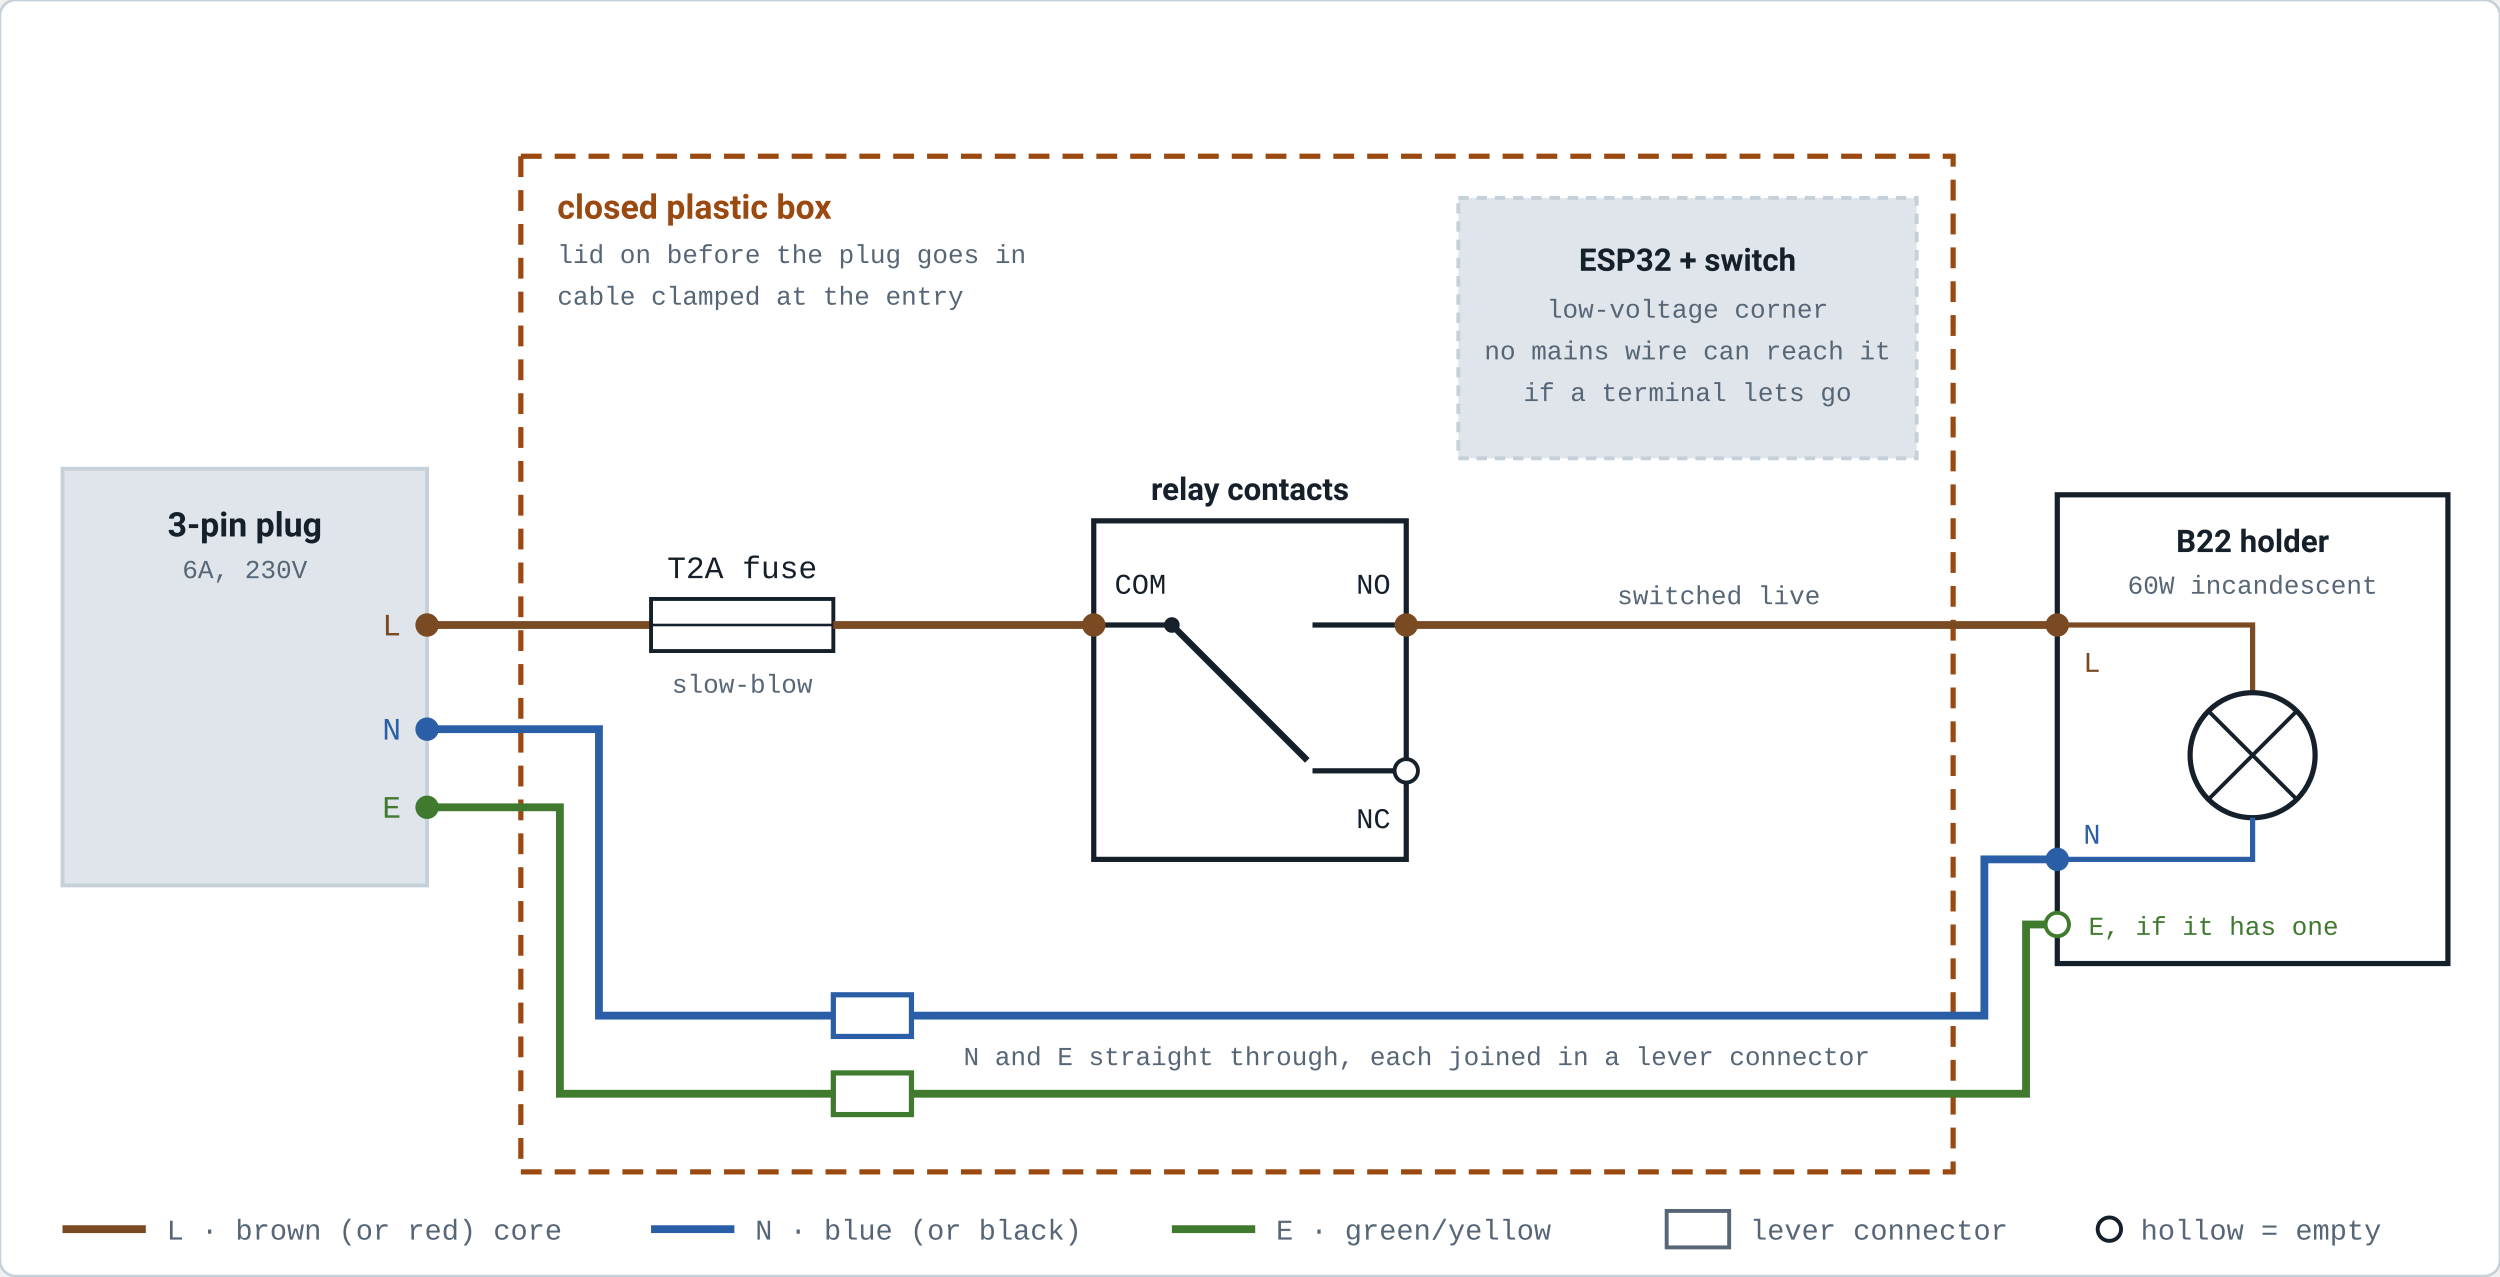
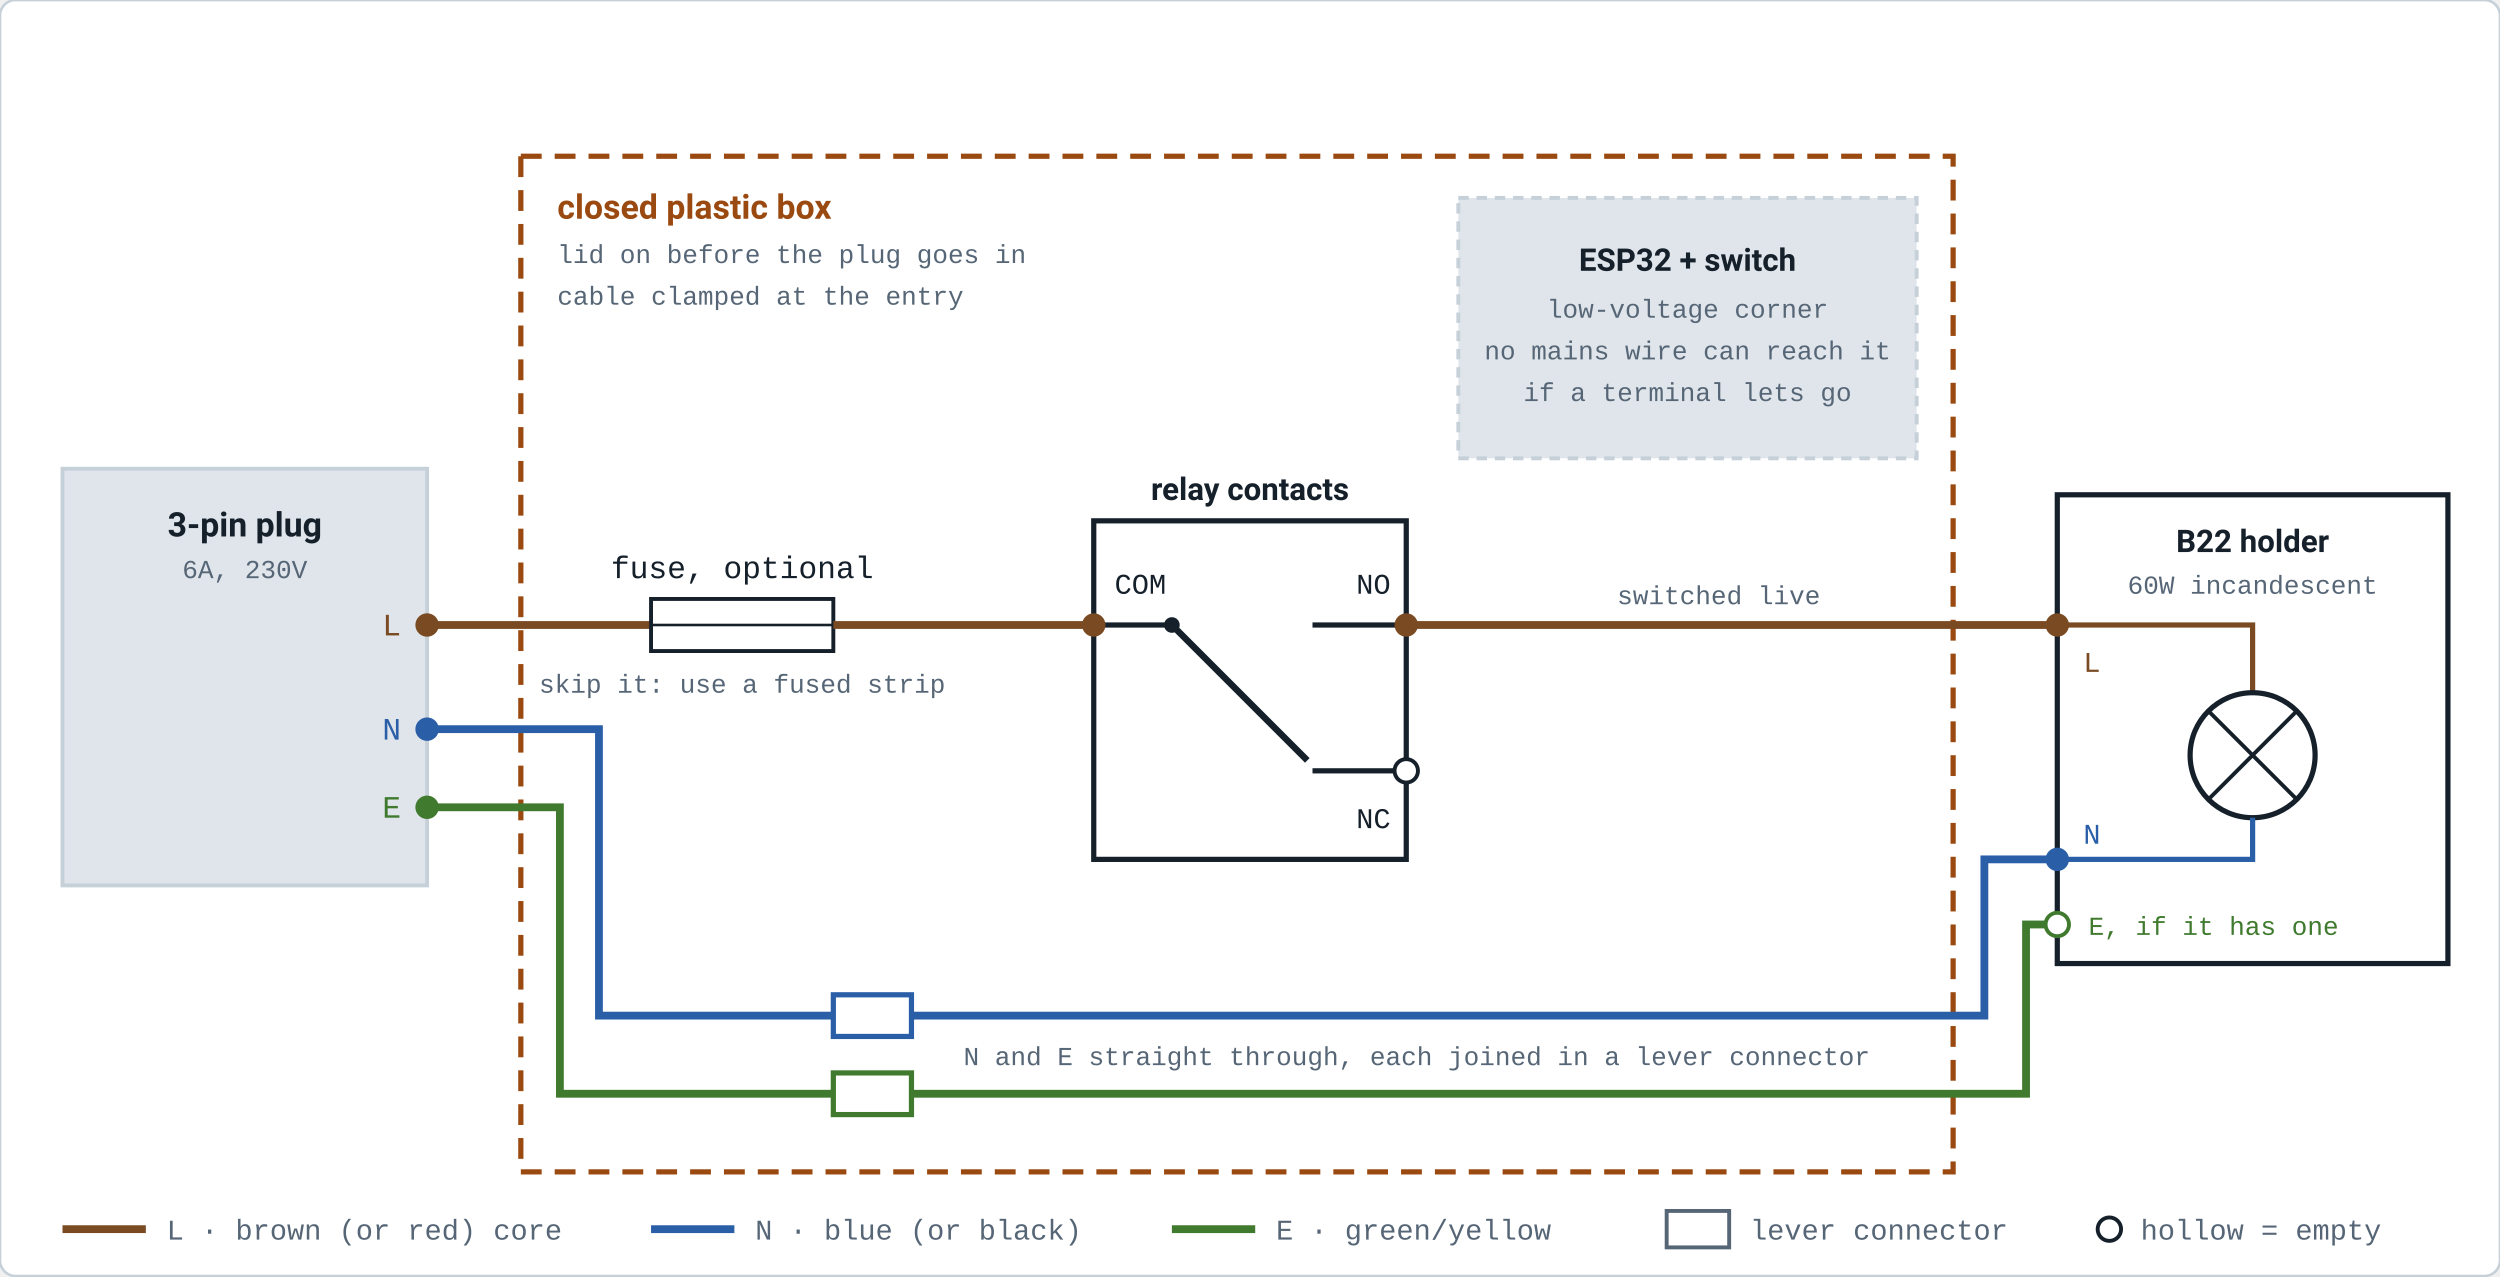
- <svg xmlns="http://www.w3.org/2000/svg" width="960" height="490" viewBox="0 0 960 490" role="img" aria-label="Mains wiring for the kandil lamp. A 3-pin 6 amp plug has live, neutral and earth terminals. Inside a closed plastic box, the live core goes through a T2A slow-blow fuse in an inline holder to the relay's COM terminal. The relay's NO terminal carries switched live out of the box to the L contact of a B22 bulb holder with a 60 watt incandescent bulb. The holder's N contact returns on the neutral core, which goes straight back to the plug through a lever connector in the box. The earth core goes straight through another lever connector to the holder's earth screw if it has one; a plastic B22 holder has none. The relay's NC terminal is left empty. One corner of the box is the low-voltage corner with the ESP32 and switch, kept away from every mains wire.">
+ <svg xmlns="http://www.w3.org/2000/svg" width="960" height="490" viewBox="0 0 960 490" role="img" aria-label="Mains wiring for the kandil lamp. A 3-pin 6 amp plug has live, neutral and earth terminals. Inside a closed plastic box, the live core goes through a optional fuse (or plug into a fused power strip) in an inline holder to the relay's COM terminal. The relay's NO terminal carries switched live out of the box to the L contact of a B22 bulb holder with a 60 watt incandescent bulb. The holder's N contact returns on the neutral core, which goes straight back to the plug through a lever connector in the box. The earth core goes straight through another lever connector to the holder's earth screw if it has one; a plastic B22 holder has none. The relay's NC terminal is left empty. One corner of the box is the low-voltage corner with the ESP32 and switch, kept away from every mains wire.">
  <rect x="0" y="0" width="960" height="490" rx="6" fill="#ffffff" stroke="#c6d0d9" />
  <rect x="24" y="180" width="140" height="160" fill="#dfe5ea" stroke="#c6d0d9" stroke-width="1.5" />
  <text x="94" y="206" text-anchor="middle" font-family="system-ui, -apple-system, 'Segoe UI', Roboto, Helvetica, Arial, sans-serif" font-size="13" font-weight="600" fill="#15202b">3-pin plug</text>
  <text x="94" y="222" text-anchor="middle" font-family="ui-monospace, SFMono-Regular, Menlo, Consolas, 'Liberation Mono', monospace" font-size="10" fill="#566676">6A, 230V</text>
  <circle cx="164" cy="240" r="4.5" fill="#7a4a22" />
  <circle cx="164" cy="280" r="4.5" fill="#2a5fa8" />
  <circle cx="164" cy="310" r="4.5" fill="#3f7a2e" />
  <g font-family="ui-monospace, SFMono-Regular, Menlo, Consolas, 'Liberation Mono', monospace" font-size="12" font-weight="500" text-anchor="end">
    <text x="154" y="244" fill="#7a4a22">L</text>
    <text x="154" y="284" fill="#2a5fa8">N</text>
    <text x="154" y="314" fill="#3f7a2e">E</text>
  </g>
  <rect x="200" y="60" width="550" height="390" fill="none" stroke="#9a4a10" stroke-width="2" stroke-dasharray="8 5" />
  <text x="214" y="84" font-family="system-ui, -apple-system, 'Segoe UI', Roboto, Helvetica, Arial, sans-serif" font-size="13" font-weight="600" fill="#9a4a10">closed plastic box</text>
  <text x="214" y="101" font-family="ui-monospace, SFMono-Regular, Menlo, Consolas, 'Liberation Mono', monospace" font-size="10" fill="#566676">lid on before the plug goes in</text>
  <text x="214" y="117" font-family="ui-monospace, SFMono-Regular, Menlo, Consolas, 'Liberation Mono', monospace" font-size="10" fill="#566676">cable clamped at the entry</text>
  <rect x="560" y="76" width="176" height="100" fill="#dfe5ea" stroke="#c6d0d9" stroke-width="1.5" stroke-dasharray="4 3" />
  <text x="648" y="104" text-anchor="middle" font-family="system-ui, -apple-system, 'Segoe UI', Roboto, Helvetica, Arial, sans-serif" font-size="12" font-weight="600" fill="#15202b">ESP32 + switch</text>
  <g font-family="ui-monospace, SFMono-Regular, Menlo, Consolas, 'Liberation Mono', monospace" font-size="10" fill="#566676" text-anchor="middle">
    <text x="648" y="122">low-voltage corner</text>
    <text x="648" y="138">no mains wire can reach it</text>
    <text x="648" y="154">if a terminal lets go</text>
  </g>
  <line x1="164" y1="240" x2="250" y2="240" stroke="#7a4a22" stroke-width="3" />
  <rect x="250" y="230" width="70" height="20" fill="#ffffff" stroke="#15202b" stroke-width="1.5" />
  <line x1="250" y1="240" x2="320" y2="240" stroke="#15202b" stroke-width="1" />
-   <text x="285" y="222" text-anchor="middle" font-family="ui-monospace, SFMono-Regular, Menlo, Consolas, 'Liberation Mono', monospace" font-size="12" font-weight="500" fill="#15202b">T2A fuse</text>
-   <text x="285" y="266" text-anchor="middle" font-family="ui-monospace, SFMono-Regular, Menlo, Consolas, 'Liberation Mono', monospace" font-size="10" fill="#566676">slow-blow</text>
+   <text x="285" y="222" text-anchor="middle" font-family="ui-monospace, SFMono-Regular, Menlo, Consolas, 'Liberation Mono', monospace" font-size="12" font-weight="500" fill="#15202b">fuse, optional</text>
+   <text x="285" y="266" text-anchor="middle" font-family="ui-monospace, SFMono-Regular, Menlo, Consolas, 'Liberation Mono', monospace" font-size="10" fill="#566676">skip it: use a fused strip</text>
  <line x1="320" y1="240" x2="420" y2="240" stroke="#7a4a22" stroke-width="3" />
  <text x="480" y="192" text-anchor="middle" font-family="system-ui, -apple-system, 'Segoe UI', Roboto, Helvetica, Arial, sans-serif" font-size="12" font-weight="600" fill="#15202b">relay contacts</text>
  <rect x="420" y="200" width="120" height="130" fill="#ffffff" stroke="#15202b" stroke-width="2" />
  <line x1="420" y1="240" x2="450" y2="240" stroke="#15202b" stroke-width="2" />
  <circle cx="450" cy="240" r="3" fill="#15202b" />
  <line x1="450" y1="240" x2="502" y2="292" stroke="#15202b" stroke-width="2.5" />
  <line x1="504" y1="240" x2="540" y2="240" stroke="#15202b" stroke-width="2" />
  <line x1="504" y1="296" x2="540" y2="296" stroke="#15202b" stroke-width="2" />
  <circle cx="420" cy="240" r="4.5" fill="#7a4a22" />
  <circle cx="540" cy="240" r="4.5" fill="#7a4a22" />
  <circle cx="540" cy="296" r="4.5" fill="#ffffff" stroke="#15202b" stroke-width="1.5" />
  <g font-family="ui-monospace, SFMono-Regular, Menlo, Consolas, 'Liberation Mono', monospace" font-size="11" font-weight="500" fill="#15202b">
    <text x="428" y="228">COM</text>
    <text x="534" y="228" text-anchor="end">NO</text>
    <text x="534" y="318" text-anchor="end">NC</text>
  </g>
  <line x1="540" y1="240" x2="790" y2="240" stroke="#7a4a22" stroke-width="3" />
  <text x="660" y="232" text-anchor="middle" font-family="ui-monospace, SFMono-Regular, Menlo, Consolas, 'Liberation Mono', monospace" font-size="10" fill="#566676">switched live</text>
  <rect x="790" y="190" width="150" height="180" fill="#ffffff" stroke="#15202b" stroke-width="2" />
  <text x="865" y="212" text-anchor="middle" font-family="system-ui, -apple-system, 'Segoe UI', Roboto, Helvetica, Arial, sans-serif" font-size="12" font-weight="600" fill="#15202b">B22 holder</text>
  <text x="865" y="228" text-anchor="middle" font-family="ui-monospace, SFMono-Regular, Menlo, Consolas, 'Liberation Mono', monospace" font-size="10" fill="#566676">60W incandescent</text>
  <polyline points="790,240 865,240 865,266" fill="none" stroke="#7a4a22" stroke-width="2" />
  <circle cx="865" cy="290" r="24" fill="none" stroke="#15202b" stroke-width="2" />
  <line x1="848" y1="273" x2="882" y2="307" stroke="#15202b" stroke-width="1.5" />
  <line x1="848" y1="307" x2="882" y2="273" stroke="#15202b" stroke-width="1.5" />
  <polyline points="865,314 865,330 790,330" fill="none" stroke="#2a5fa8" stroke-width="2" />
  <circle cx="790" cy="240" r="4.5" fill="#7a4a22" />
  <circle cx="790" cy="330" r="4.5" fill="#2a5fa8" />
  <circle cx="790" cy="355" r="4.5" fill="#ffffff" stroke="#3f7a2e" stroke-width="1.5" />
  <g font-family="ui-monospace, SFMono-Regular, Menlo, Consolas, 'Liberation Mono', monospace" font-size="11" font-weight="500">
    <text x="800" y="258" fill="#7a4a22">L</text>
    <text x="800" y="324" fill="#2a5fa8">N</text>
    <text x="802" y="359" font-size="10" fill="#3f7a2e">E, if it has one</text>
  </g>
  <polyline points="164,280 230,280 230,390 762,390 762,330 790,330" fill="none" stroke="#2a5fa8" stroke-width="3" />
  <rect x="320" y="382" width="30" height="16" fill="#ffffff" stroke="#2a5fa8" stroke-width="2" />
  <polyline points="164,310 215,310 215,420 778,420 778,355 786,355" fill="none" stroke="#3f7a2e" stroke-width="3" />
  <rect x="320" y="412" width="30" height="16" fill="#ffffff" stroke="#3f7a2e" stroke-width="2" />
  <text x="370" y="409" font-family="ui-monospace, SFMono-Regular, Menlo, Consolas, 'Liberation Mono', monospace" font-size="10" fill="#566676">N and E straight through, each joined in a lever connector</text>
  <line x1="24" y1="472" x2="56" y2="472" stroke="#7a4a22" stroke-width="3" />
  <text x="64" y="476" font-family="ui-monospace, SFMono-Regular, Menlo, Consolas, 'Liberation Mono', monospace" font-size="11" fill="#566676">L · brown (or red) core</text>
  <line x1="250" y1="472" x2="282" y2="472" stroke="#2a5fa8" stroke-width="3" />
  <text x="290" y="476" font-family="ui-monospace, SFMono-Regular, Menlo, Consolas, 'Liberation Mono', monospace" font-size="11" fill="#566676">N · blue (or black)</text>
  <line x1="450" y1="472" x2="482" y2="472" stroke="#3f7a2e" stroke-width="3" />
  <text x="490" y="476" font-family="ui-monospace, SFMono-Regular, Menlo, Consolas, 'Liberation Mono', monospace" font-size="11" fill="#566676">E · green/yellow</text>
  <rect x="640" y="465" width="24" height="14" fill="#ffffff" stroke="#566676" stroke-width="1.5" />
  <text x="672" y="476" font-family="ui-monospace, SFMono-Regular, Menlo, Consolas, 'Liberation Mono', monospace" font-size="11" fill="#566676">lever connector</text>
  <circle cx="810" cy="472" r="4.5" fill="#ffffff" stroke="#15202b" stroke-width="1.5" />
  <text x="822" y="476" font-family="ui-monospace, SFMono-Regular, Menlo, Consolas, 'Liberation Mono', monospace" font-size="11" fill="#566676">hollow = empty</text>
</svg>
